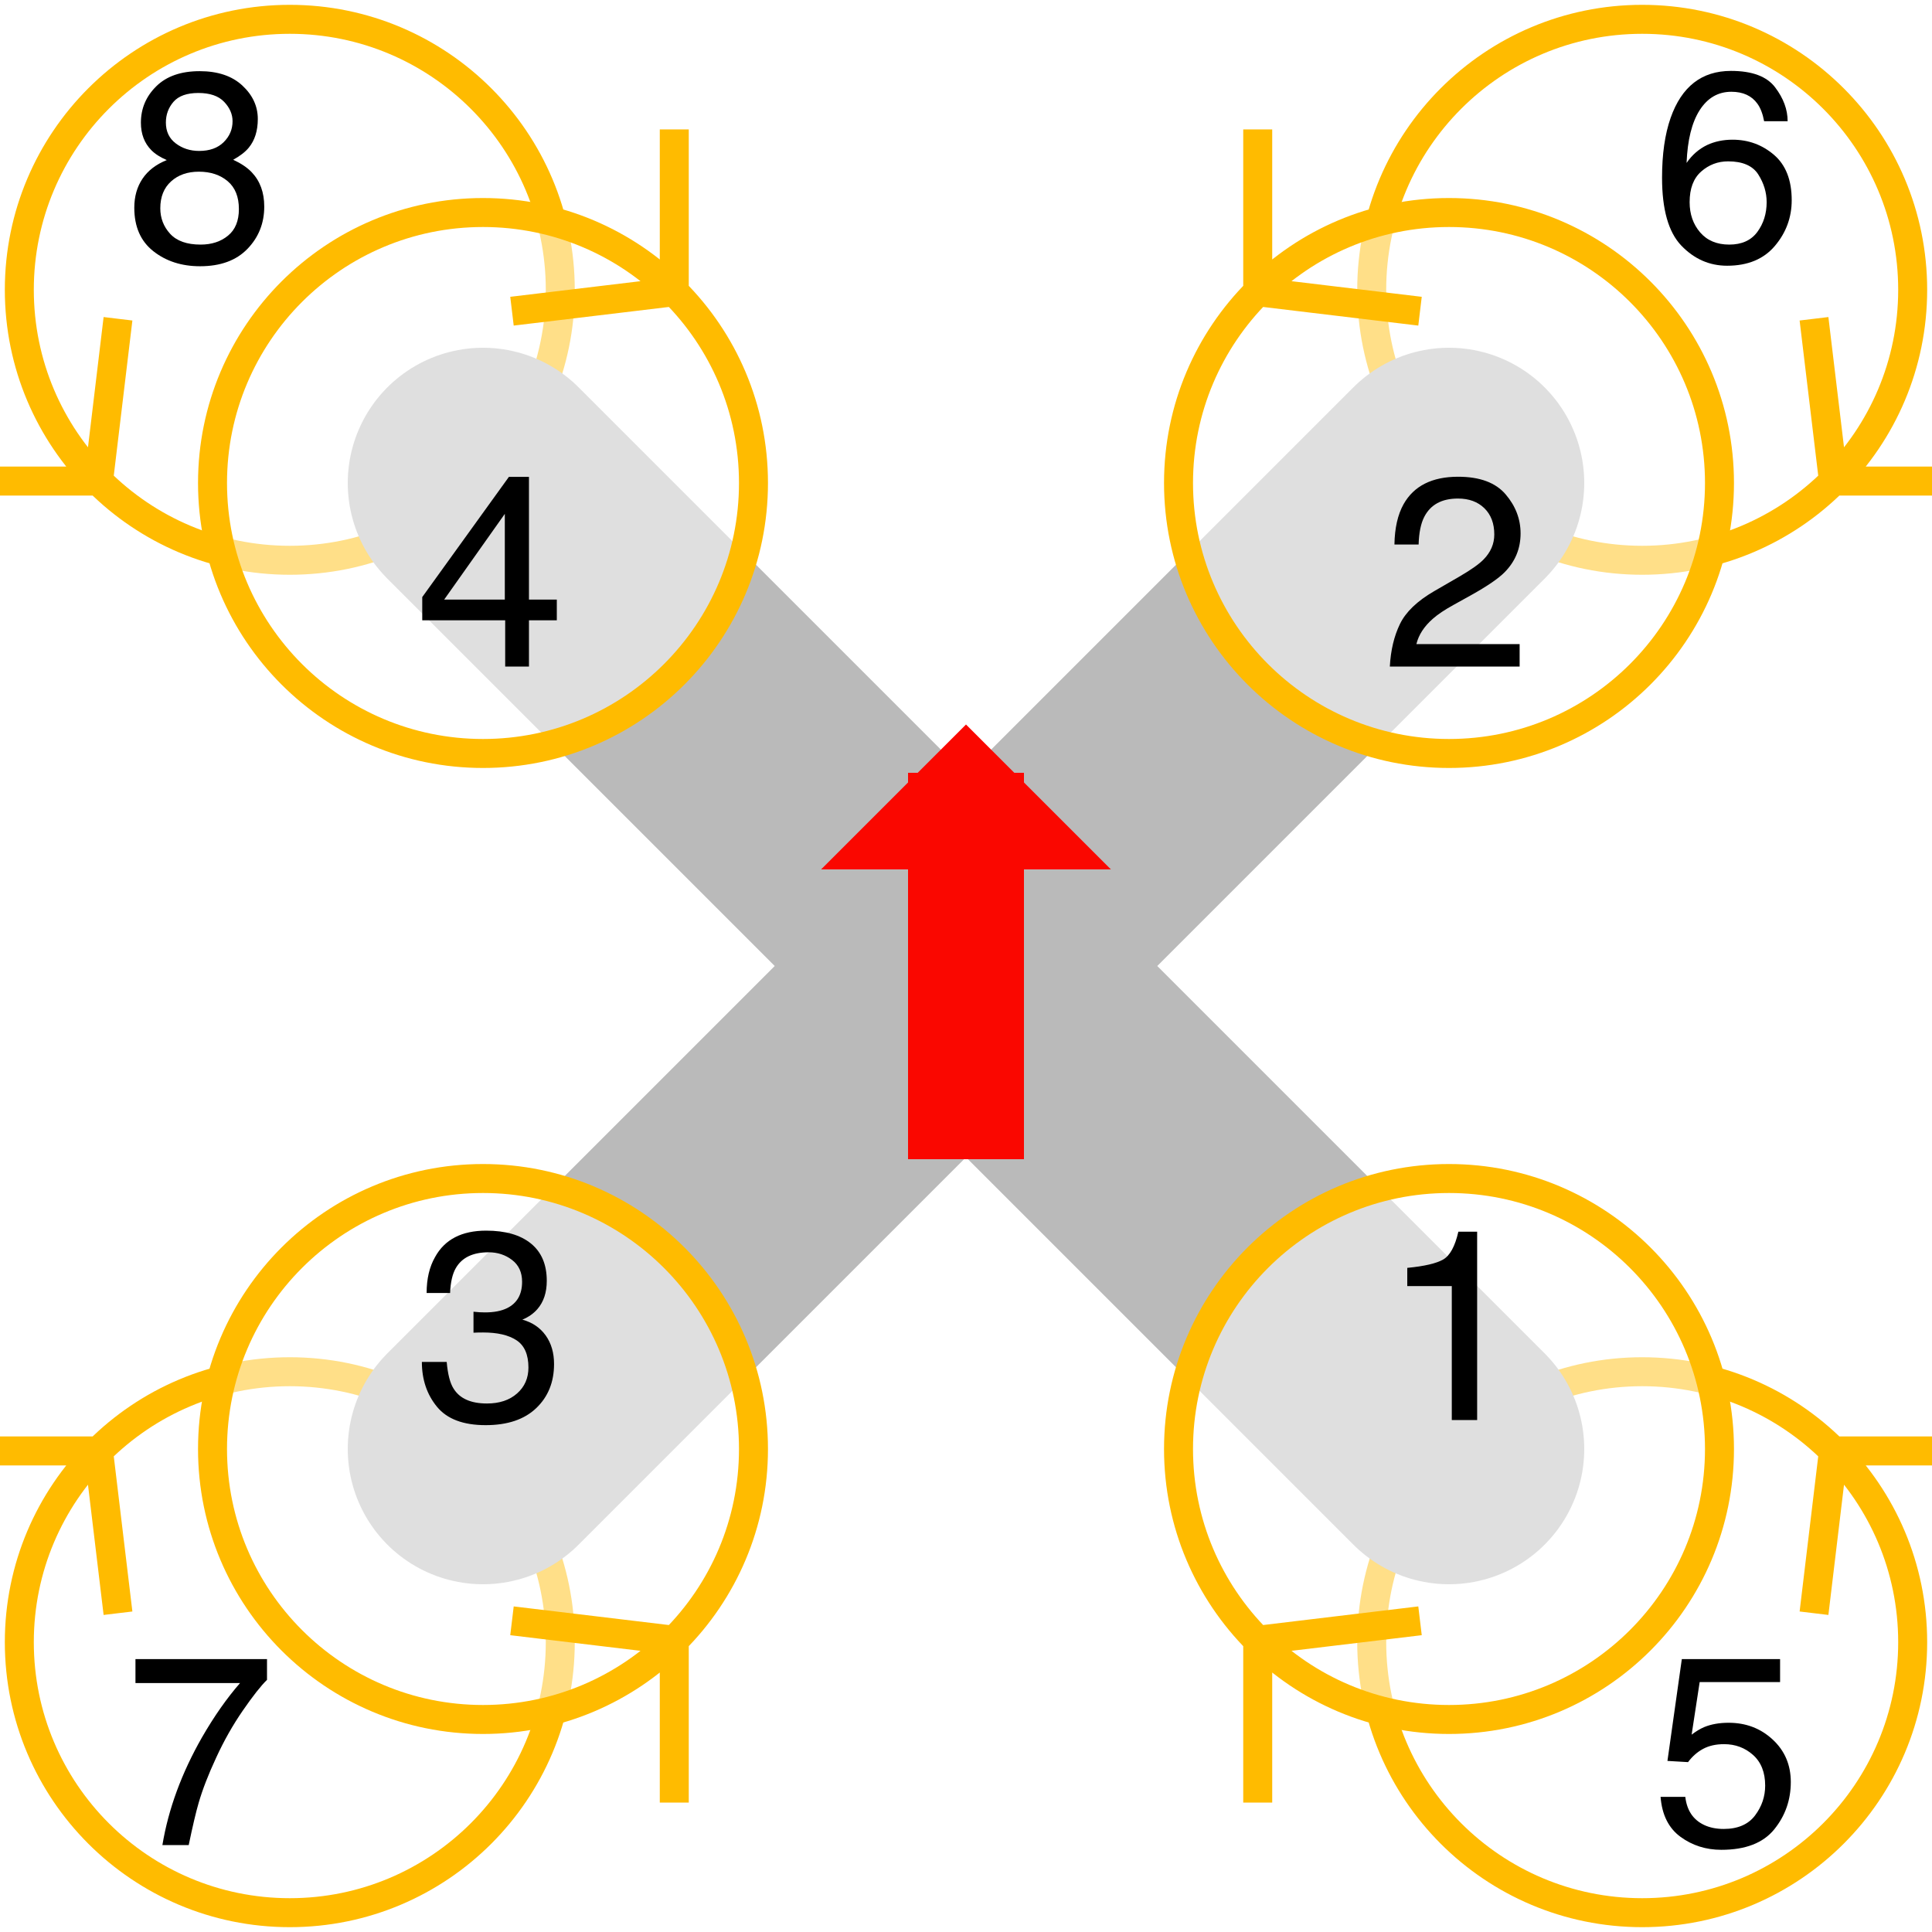
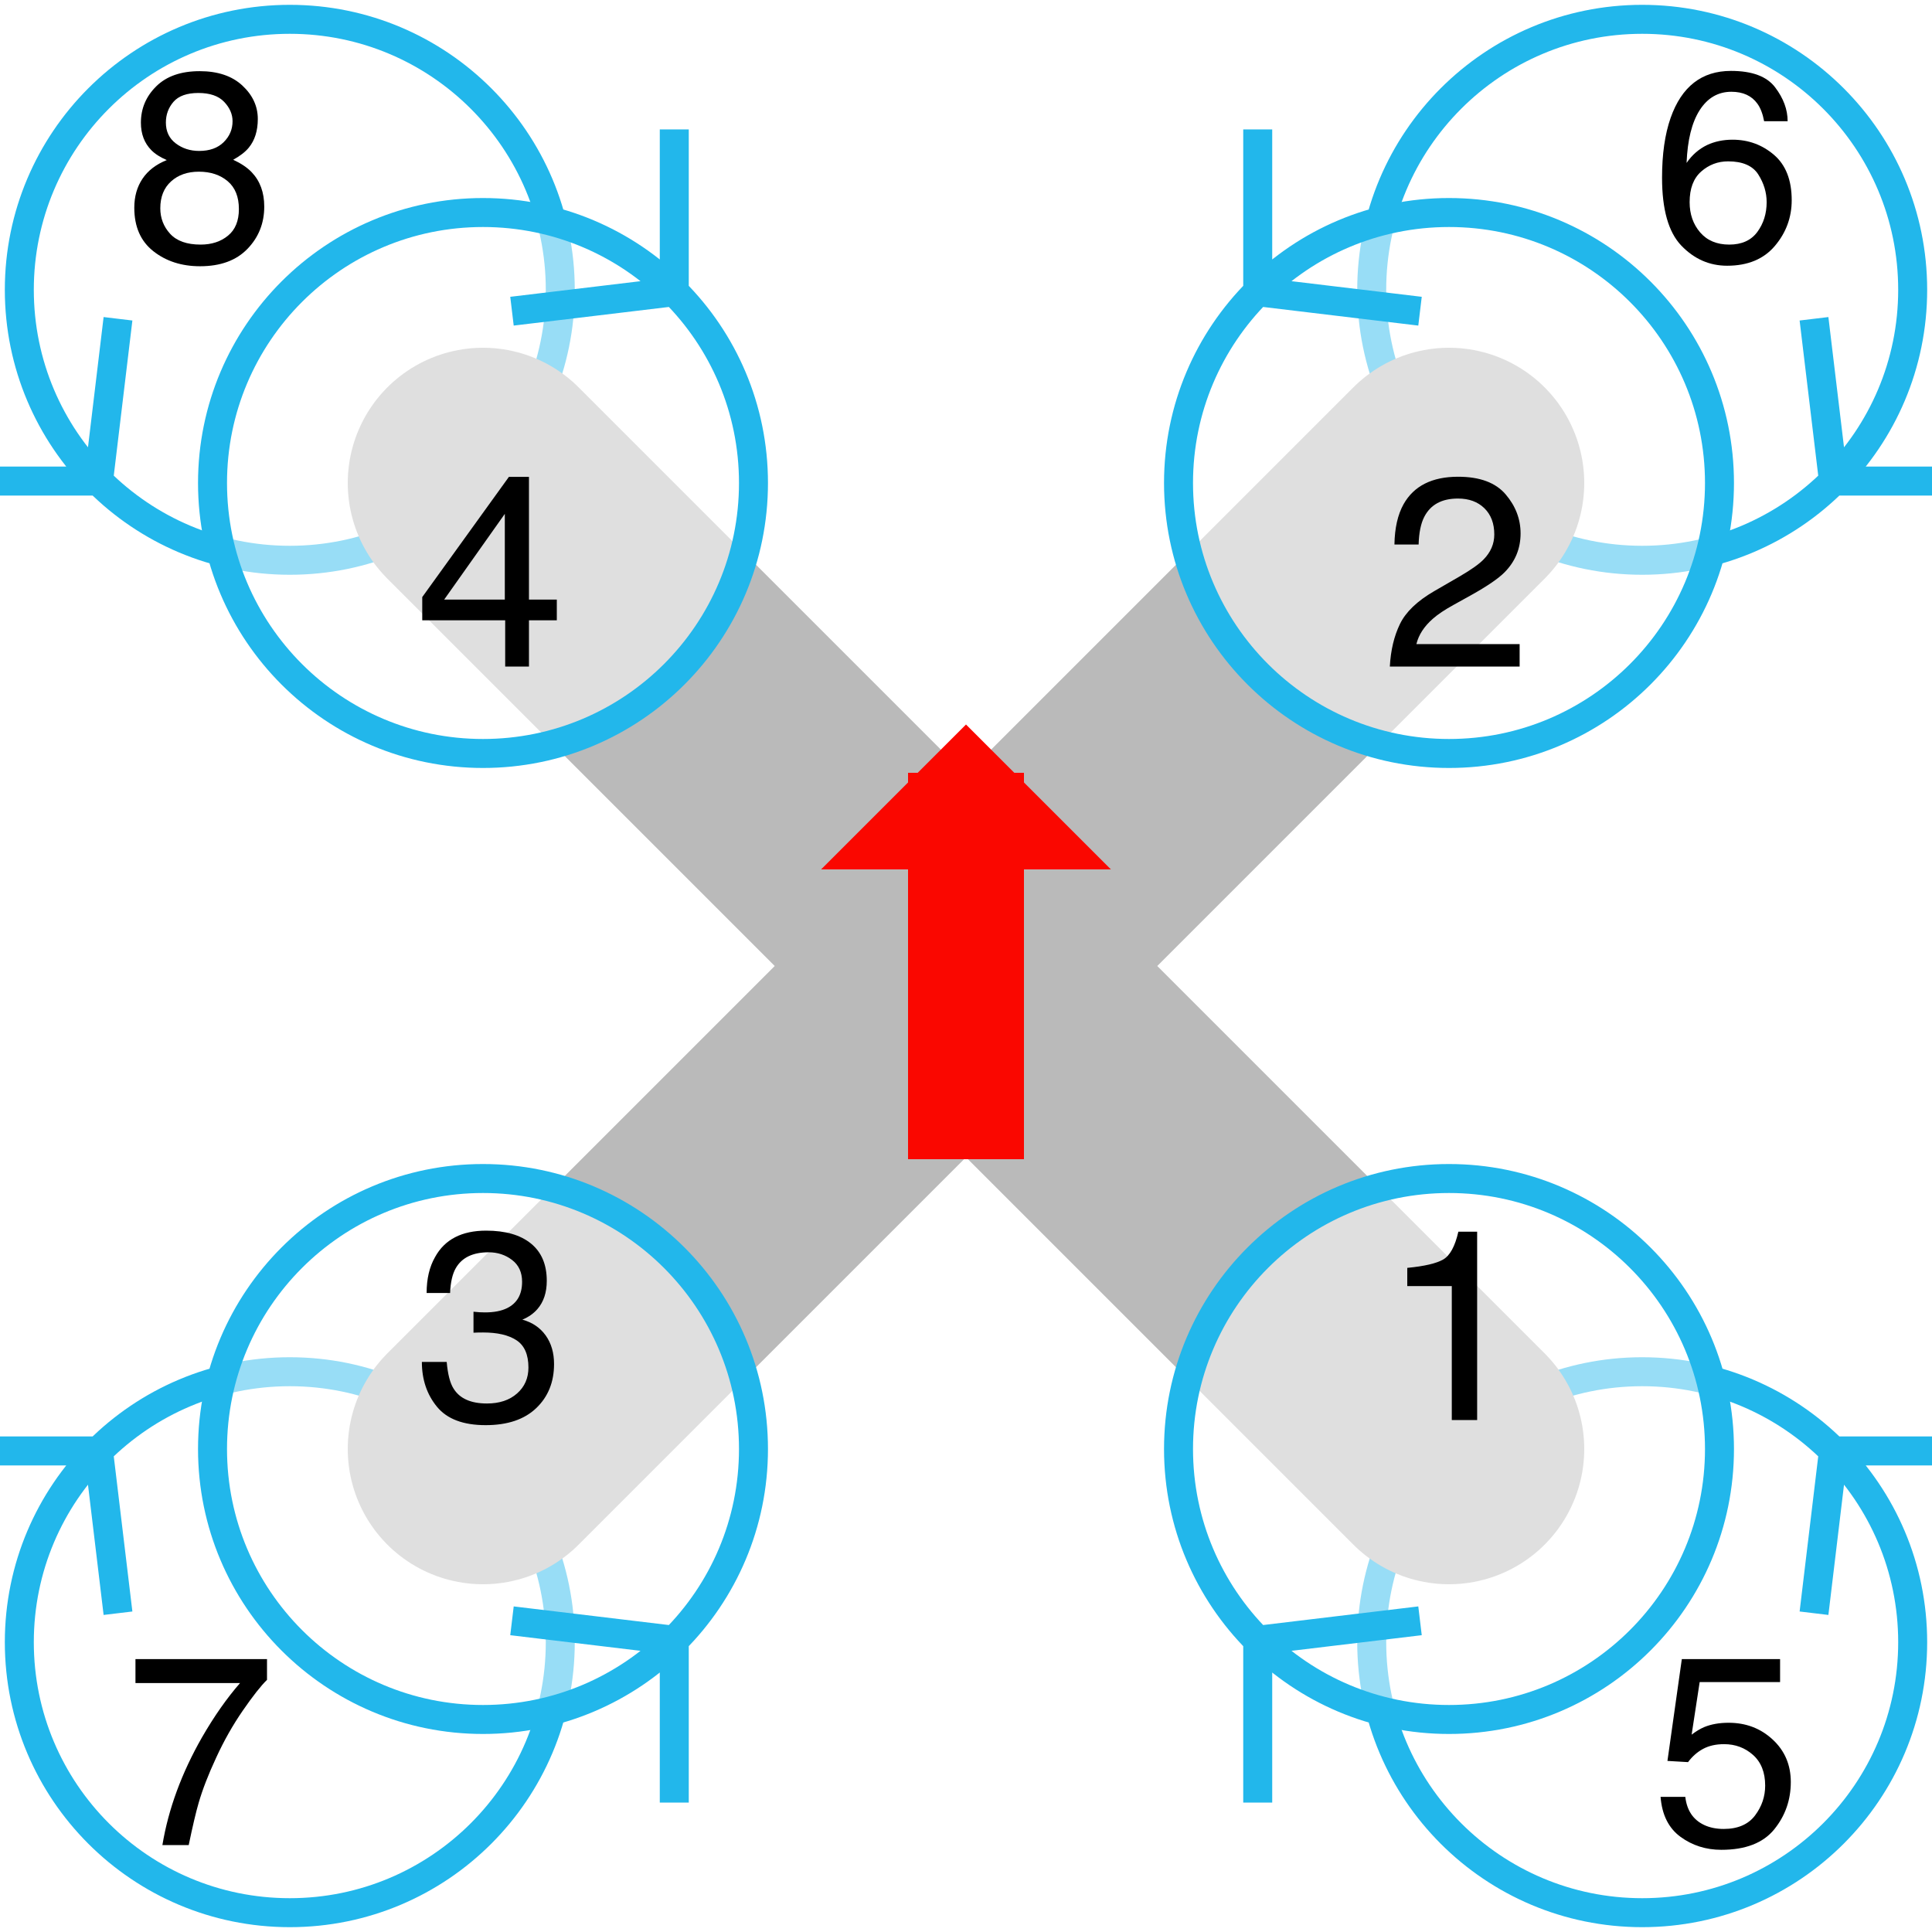
<svg xmlns="http://www.w3.org/2000/svg" xmlns:xlink="http://www.w3.org/1999/xlink" width="200pt" height="200pt" viewBox="0 0 200 200" version="1.1">
  <defs>
    <g>
      <symbol overflow="visible" id="glyph0-0">
        <path style="stroke:none;" d="" />
      </symbol>
      <symbol overflow="visible" id="glyph0-1">
        <path style="stroke:none;" d="M 3.461 -4.992 C 3.625 -3.586 4.273 -2.617 5.414 -2.078 C 5.996 -1.805 6.672 -1.668 7.438 -1.668 C 8.895 -1.668 9.977 -2.133 10.68 -3.062 C 11.379 -3.992 11.73 -5.023 11.73 -6.152 C 11.73 -7.52 11.312 -8.578 10.48 -9.324 C 9.645 -10.07 8.645 -10.445 7.477 -10.445 C 6.629 -10.445 5.902 -10.281 5.297 -9.953 C 4.691 -9.625 4.176 -9.168 3.746 -8.586 L 1.613 -8.711 L 3.102 -19.25 L 13.273 -19.25 L 13.273 -16.871 L 4.949 -16.871 L 4.117 -11.43 C 4.57 -11.777 5.004 -12.035 5.414 -12.211 C 6.145 -12.512 6.984 -12.66 7.945 -12.66 C 9.738 -12.66 11.262 -12.082 12.508 -10.922 C 13.758 -9.766 14.383 -8.297 14.383 -6.523 C 14.383 -4.672 13.812 -3.039 12.668 -1.625 C 11.523 -0.215 9.699 0.492 7.191 0.492 C 5.598 0.492 4.188 0.043 2.961 -0.855 C 1.734 -1.754 1.047 -3.133 0.902 -4.992 Z M 3.461 -4.992 " />
      </symbol>
      <symbol overflow="visible" id="glyph0-2">
        <path style="stroke:none;" d="M 12.762 -17.957 C 13.625 -16.824 14.055 -15.656 14.055 -14.453 L 11.621 -14.453 C 11.477 -15.227 11.242 -15.832 10.922 -16.27 C 10.332 -17.09 9.434 -17.5 8.23 -17.5 C 6.855 -17.5 5.762 -16.863 4.949 -15.594 C 4.137 -14.32 3.688 -12.5 3.594 -10.133 C 4.16 -10.961 4.871 -11.578 5.727 -11.992 C 6.512 -12.355 7.387 -12.539 8.352 -12.539 C 9.992 -12.539 11.426 -12.012 12.648 -10.965 C 13.867 -9.918 14.477 -8.352 14.477 -6.273 C 14.477 -4.496 13.898 -2.922 12.742 -1.551 C 11.586 -0.18 9.934 0.508 7.793 0.508 C 5.961 0.508 4.379 -0.188 3.047 -1.578 C 1.719 -2.969 1.055 -5.309 1.055 -8.602 C 1.055 -11.035 1.348 -13.098 1.941 -14.793 C 3.082 -18.039 5.164 -19.66 8.188 -19.66 C 10.375 -19.66 11.902 -19.094 12.762 -17.957 Z M 10.918 -2.988 C 11.559 -3.859 11.883 -4.887 11.883 -6.07 C 11.883 -7.074 11.594 -8.027 11.02 -8.934 C 10.445 -9.84 9.402 -10.297 7.891 -10.297 C 6.832 -10.297 5.902 -9.945 5.105 -9.242 C 4.309 -8.539 3.91 -7.484 3.91 -6.07 C 3.91 -4.832 4.273 -3.789 4.996 -2.945 C 5.723 -2.102 6.727 -1.68 8.012 -1.68 C 9.305 -1.68 10.273 -2.117 10.918 -2.988 Z M 10.918 -2.988 " />
      </symbol>
      <symbol overflow="visible" id="glyph0-3">
        <path style="stroke:none;" d="M 14.641 -19.25 L 14.641 -17.102 C 14.012 -16.492 13.176 -15.43 12.133 -13.918 C 11.09 -12.406 10.168 -10.773 9.367 -9.023 C 8.574 -7.32 7.969 -5.766 7.562 -4.359 C 7.297 -3.457 6.953 -2.004 6.535 0 L 3.812 0 C 4.434 -3.738 5.801 -7.457 7.914 -11.156 C 9.164 -13.324 10.477 -15.199 11.852 -16.773 L 1.023 -16.773 L 1.023 -19.25 Z M 14.641 -19.25 " />
      </symbol>
      <symbol overflow="visible" id="glyph0-4">
        <path style="stroke:none;" d="M 10.156 -12.285 C 10.77 -12.891 11.074 -13.613 11.074 -14.453 C 11.074 -15.18 10.781 -15.852 10.199 -16.461 C 9.617 -17.07 8.727 -17.375 7.531 -17.375 C 6.348 -17.375 5.492 -17.07 4.961 -16.461 C 4.434 -15.852 4.172 -15.133 4.172 -14.312 C 4.172 -13.395 4.512 -12.672 5.195 -12.156 C 5.879 -11.637 6.688 -11.375 7.617 -11.375 C 8.699 -11.375 9.547 -11.68 10.156 -12.285 Z M 10.602 -2.605 C 11.355 -3.219 11.73 -4.137 11.73 -5.359 C 11.73 -6.625 11.344 -7.586 10.57 -8.242 C 9.793 -8.898 8.801 -9.227 7.586 -9.227 C 6.41 -9.227 5.453 -8.895 4.711 -8.223 C 3.969 -7.555 3.594 -6.625 3.594 -5.441 C 3.594 -4.422 3.934 -3.539 4.613 -2.797 C 5.293 -2.055 6.344 -1.68 7.766 -1.68 C 8.906 -1.68 9.852 -1.988 10.602 -2.605 Z M 2.664 -11.457 C 1.945 -12.188 1.586 -13.133 1.586 -14.301 C 1.586 -15.758 2.113 -17.012 3.172 -18.062 C 4.23 -19.109 5.727 -19.633 7.672 -19.633 C 9.547 -19.633 11.02 -19.137 12.086 -18.148 C 13.152 -17.16 13.688 -16.004 13.688 -14.684 C 13.688 -13.461 13.375 -12.473 12.758 -11.719 C 12.41 -11.289 11.871 -10.867 11.141 -10.461 C 11.953 -10.086 12.594 -9.656 13.055 -9.172 C 13.922 -8.262 14.355 -7.078 14.355 -5.617 C 14.355 -3.895 13.777 -2.438 12.617 -1.238 C 11.461 -0.039 9.824 0.562 7.711 0.562 C 5.805 0.562 4.195 0.043 2.879 -0.992 C 1.562 -2.027 0.902 -3.527 0.902 -5.496 C 0.902 -6.652 1.184 -7.652 1.75 -8.496 C 2.316 -9.34 3.152 -9.984 4.266 -10.43 C 3.582 -10.723 3.047 -11.066 2.664 -11.457 Z M 2.664 -11.457 " />
      </symbol>
      <symbol overflow="visible" id="glyph0-5">
        <path style="stroke:none;" d="M 2.68 -13.863 L 2.68 -15.75 C 4.457 -15.922 5.695 -16.211 6.398 -16.617 C 7.102 -17.023 7.625 -17.984 7.969 -19.496 L 9.914 -19.496 L 9.914 0 L 7.289 0 L 7.289 -13.863 Z M 2.68 -13.863 " />
      </symbol>
      <symbol overflow="visible" id="glyph0-6">
        <path style="stroke:none;" d="M 1.922 -4.402 C 2.527 -5.652 3.711 -6.785 5.469 -7.805 L 8.094 -9.324 C 9.27 -10.008 10.094 -10.59 10.57 -11.074 C 11.316 -11.832 11.688 -12.695 11.688 -13.672 C 11.688 -14.812 11.348 -15.715 10.664 -16.387 C 9.98 -17.055 9.07 -17.391 7.93 -17.391 C 6.242 -17.391 5.078 -16.754 4.43 -15.477 C 4.082 -14.793 3.891 -13.844 3.855 -12.633 L 1.352 -12.633 C 1.379 -14.336 1.695 -15.727 2.297 -16.805 C 3.363 -18.699 5.246 -19.648 7.945 -19.648 C 10.188 -19.648 11.824 -19.039 12.859 -17.828 C 13.895 -16.617 14.41 -15.266 14.41 -13.781 C 14.41 -12.215 13.859 -10.875 12.758 -9.762 C 12.117 -9.113 10.973 -8.332 9.324 -7.41 L 7.453 -6.371 C 6.559 -5.879 5.855 -5.41 5.344 -4.961 C 4.434 -4.168 3.859 -3.289 3.625 -2.324 L 14.312 -2.324 L 14.312 0 L 0.875 0 C 0.965 -1.688 1.316 -3.152 1.922 -4.402 Z M 1.922 -4.402 " />
      </symbol>
      <symbol overflow="visible" id="glyph0-7">
        <path style="stroke:none;" d="M 2.234 -1.375 C 1.191 -2.645 0.672 -4.191 0.672 -6.016 L 3.242 -6.016 C 3.352 -4.75 3.586 -3.828 3.953 -3.254 C 4.59 -2.223 5.742 -1.711 7.41 -1.711 C 8.703 -1.711 9.742 -2.055 10.527 -2.75 C 11.312 -3.441 11.703 -4.336 11.703 -5.43 C 11.703 -6.777 11.289 -7.719 10.465 -8.258 C 9.641 -8.797 8.496 -9.062 7.027 -9.062 C 6.863 -9.062 6.695 -9.062 6.527 -9.059 C 6.359 -9.055 6.188 -9.047 6.016 -9.039 L 6.016 -11.211 C 6.27 -11.184 6.484 -11.164 6.656 -11.156 C 6.832 -11.148 7.02 -11.141 7.219 -11.141 C 8.141 -11.141 8.895 -11.289 9.488 -11.578 C 10.527 -12.09 11.047 -13 11.047 -14.312 C 11.047 -15.289 10.699 -16.043 10.008 -16.57 C 9.316 -17.098 8.508 -17.363 7.586 -17.363 C 5.945 -17.363 4.812 -16.816 4.184 -15.723 C 3.836 -15.121 3.641 -14.266 3.594 -13.152 L 1.164 -13.152 C 1.164 -14.609 1.453 -15.852 2.039 -16.871 C 3.039 -18.695 4.805 -19.605 7.328 -19.605 C 9.324 -19.605 10.867 -19.16 11.961 -18.273 C 13.055 -17.383 13.602 -16.098 13.602 -14.41 C 13.602 -13.207 13.281 -12.23 12.633 -11.484 C 12.23 -11.02 11.711 -10.656 11.074 -10.391 C 12.105 -10.109 12.91 -9.562 13.488 -8.758 C 14.066 -7.949 14.355 -6.965 14.355 -5.797 C 14.355 -3.93 13.742 -2.406 12.508 -1.23 C 11.277 -0.055 9.535 0.531 7.273 0.531 C 4.957 0.531 3.277 -0.102 2.234 -1.375 Z M 2.234 -1.375 " />
      </symbol>
      <symbol overflow="visible" id="glyph0-8">
        <path style="stroke:none;" d="M 9.258 -6.93 L 9.258 -15.805 L 2.98 -6.93 Z M 9.297 0 L 9.297 -4.785 L 0.711 -4.785 L 0.711 -7.191 L 9.68 -19.633 L 11.758 -19.633 L 11.758 -6.93 L 14.641 -6.93 L 14.641 -4.785 L 11.758 -4.785 L 11.758 0 Z M 9.297 0 " />
      </symbol>
    </g>
  </defs>
  <g id="surface61">
-     <path style="fill:none;stroke-width:3;stroke-linecap:butt;stroke-linejoin:miter;stroke:rgb(255,187,0);stroke-opacity:1;stroke-miterlimit:10;" d="M 198 170 C 198 185.465 185.465 198 170 198 C 154.535 198 142 185.465 142 170 C 142 154.535 154.535 142 170 142 C 185.465 142 198 154.535 198 170 M 189.801 150.199 L 187.785 167 M 189.801 150.199 L 206.602 150.199 " />
+     <path style="fill:none;stroke-width:3;stroke-linecap:butt;stroke-linejoin:miter;stroke:rgb(34,183,235);stroke-opacity:1;stroke-miterlimit:10;" d="M 198 170 C 198 185.465 185.465 198 170 198 C 154.535 198 142 185.465 142 170 C 142 154.535 154.535 142 170 142 C 185.465 142 198 154.535 198 170 M 189.801 150.199 L 187.785 167 M 189.801 150.199 L 206.602 150.199 " />
    <g style="fill:rgb(0%,0%,0%);fill-opacity:1;">
      <use xlink:href="#glyph0-1" x="171" y="191" />
    </g>
-     <path style="fill:none;stroke-width:3;stroke-linecap:butt;stroke-linejoin:miter;stroke:rgb(255,187,0);stroke-opacity:1;stroke-miterlimit:10;" d="M 198 30 C 198 45.465 185.465 58 170 58 C 154.535 58 142 45.465 142 30 C 142 14.535 154.535 2 170 2 C 185.465 2 198 14.535 198 30 M 189.801 49.801 L 187.785 33 M 189.801 49.801 L 206.602 49.801 " />
+     <path style="fill:none;stroke-width:3;stroke-linecap:butt;stroke-linejoin:miter;stroke:rgb(34,183,235);stroke-opacity:1;stroke-miterlimit:10;" d="M 198 30 C 198 45.465 185.465 58 170 58 C 154.535 58 142 45.465 142 30 C 142 14.535 154.535 2 170 2 C 185.465 2 198 14.535 198 30 M 189.801 49.801 L 187.785 33 M 189.801 49.801 L 206.602 49.801 " />
    <g style="fill:rgb(0%,0%,0%);fill-opacity:1;">
      <use xlink:href="#glyph0-2" x="171" y="27" />
    </g>
-     <path style="fill:none;stroke-width:3;stroke-linecap:butt;stroke-linejoin:miter;stroke:rgb(255,187,0);stroke-opacity:1;stroke-miterlimit:10;" d="M 58 170 C 58 185.465 45.465 198 30 198 C 14.535 198 2 185.465 2 170 C 2 154.535 14.535 142 30 142 C 45.465 142 58 154.535 58 170 M 10.199 150.199 L 12.215 167 M 10.199 150.199 L -6.602 150.199 " />
+     <path style="fill:none;stroke-width:3;stroke-linecap:butt;stroke-linejoin:miter;stroke:rgb(34,183,235);stroke-opacity:1;stroke-miterlimit:10;" d="M 58 170 C 58 185.465 45.465 198 30 198 C 14.535 198 2 185.465 2 170 C 2 154.535 14.535 142 30 142 C 45.465 142 58 154.535 58 170 M 10.199 150.199 L 12.215 167 M 10.199 150.199 L -6.602 150.199 " />
    <g style="fill:rgb(0%,0%,0%);fill-opacity:1;">
      <use xlink:href="#glyph0-3" x="13" y="191" />
    </g>
-     <path style="fill:none;stroke-width:3;stroke-linecap:butt;stroke-linejoin:miter;stroke:rgb(255,187,0);stroke-opacity:1;stroke-miterlimit:10;" d="M 58 30 C 58 45.465 45.465 58 30 58 C 14.535 58 2 45.465 2 30 C 2 14.535 14.535 2 30 2 C 45.465 2 58 14.535 58 30 M 10.199 49.801 L 12.215 33 M 10.199 49.801 L -6.602 49.801 " />
+     <path style="fill:none;stroke-width:3;stroke-linecap:butt;stroke-linejoin:miter;stroke:rgb(34,183,235);stroke-opacity:1;stroke-miterlimit:10;" d="M 58 30 C 58 45.465 45.465 58 30 58 C 14.535 58 2 45.465 2 30 C 2 14.535 14.535 2 30 2 C 45.465 2 58 14.535 58 30 M 10.199 49.801 L 12.215 33 M 10.199 49.801 L -6.602 49.801 " />
    <g style="fill:rgb(0%,0%,0%);fill-opacity:1;">
      <use xlink:href="#glyph0-4" x="13" y="27" />
    </g>
    <path style="fill:none;stroke-width:28;stroke-linecap:round;stroke-linejoin:round;stroke:rgb(72.941%,72.941%,72.941%);stroke-opacity:1;stroke-miterlimit:10;" d="M 50 50 L 150 150 M 50 150 L 150 50 " />
    <path style=" stroke:none;fill-rule:nonzero;fill:rgb(100%,100%,100%);fill-opacity:0.533;" d="M 178 150 C 178 165.465 165.465 178 150 178 C 134.535 178 122 165.465 122 150 C 122 134.535 134.535 122 150 122 C 165.465 122 178 134.535 178 150 " />
-     <path style="fill:none;stroke-width:3;stroke-linecap:butt;stroke-linejoin:miter;stroke:rgb(255,187,0);stroke-opacity:1;stroke-miterlimit:10;" d="M 178 150 C 178 165.465 165.465 178 150 178 C 134.535 178 122 165.465 122 150 C 122 134.535 134.535 122 150 122 C 165.465 122 178 134.535 178 150 M 130.199 169.801 L 130.199 186.602 M 130.199 169.801 L 147 167.785 " />
+     <path style="fill:none;stroke-width:3;stroke-linecap:butt;stroke-linejoin:miter;stroke:rgb(34,183,235);stroke-opacity:1;stroke-miterlimit:10;" d="M 178 150 C 178 165.465 165.465 178 150 178 C 134.535 178 122 165.465 122 150 C 122 134.535 134.535 122 150 122 C 165.465 122 178 134.535 178 150 M 130.199 169.801 L 130.199 186.602 M 130.199 169.801 L 147 167.785 " />
    <g style="fill:rgb(0%,0%,0%);fill-opacity:1;">
      <use xlink:href="#glyph0-5" x="143" y="147" />
    </g>
    <path style=" stroke:none;fill-rule:nonzero;fill:rgb(100%,100%,100%);fill-opacity:0.533;" d="M 178 50 C 178 65.465 165.465 78 150 78 C 134.535 78 122 65.465 122 50 C 122 34.535 134.535 22 150 22 C 165.465 22 178 34.535 178 50 " />
-     <path style="fill:none;stroke-width:3;stroke-linecap:butt;stroke-linejoin:miter;stroke:rgb(255,187,0);stroke-opacity:1;stroke-miterlimit:10;" d="M 178 50 C 178 65.465 165.465 78 150 78 C 134.535 78 122 65.465 122 50 C 122 34.535 134.535 22 150 22 C 165.465 22 178 34.535 178 50 M 130.199 30.199 L 130.199 13.398 M 130.199 30.199 L 147 32.215 " />
+     <path style="fill:none;stroke-width:3;stroke-linecap:butt;stroke-linejoin:miter;stroke:rgb(34,183,235);stroke-opacity:1;stroke-miterlimit:10;" d="M 178 50 C 178 65.465 165.465 78 150 78 C 134.535 78 122 65.465 122 50 C 122 34.535 134.535 22 150 22 C 165.465 22 178 34.535 178 50 M 130.199 30.199 L 130.199 13.398 M 130.199 30.199 L 147 32.215 " />
    <g style="fill:rgb(0%,0%,0%);fill-opacity:1;">
      <use xlink:href="#glyph0-6" x="143" y="69" />
    </g>
    <path style=" stroke:none;fill-rule:nonzero;fill:rgb(100%,100%,100%);fill-opacity:0.533;" d="M 78 150 C 78 165.465 65.465 178 50 178 C 34.535 178 22 165.465 22 150 C 22 134.535 34.535 122 50 122 C 65.465 122 78 134.535 78 150 " />
-     <path style="fill:none;stroke-width:3;stroke-linecap:butt;stroke-linejoin:miter;stroke:rgb(255,187,0);stroke-opacity:1;stroke-miterlimit:10;" d="M 78 150 C 78 165.465 65.465 178 50 178 C 34.535 178 22 165.465 22 150 C 22 134.535 34.535 122 50 122 C 65.465 122 78 134.535 78 150 M 69.801 169.801 L 69.801 186.602 M 69.801 169.801 L 53 167.785 " />
+     <path style="fill:none;stroke-width:3;stroke-linecap:butt;stroke-linejoin:miter;stroke:rgb(34,183,235);stroke-opacity:1;stroke-miterlimit:10;" d="M 78 150 C 78 165.465 65.465 178 50 178 C 34.535 178 22 165.465 22 150 C 22 134.535 34.535 122 50 122 C 65.465 122 78 134.535 78 150 M 69.801 169.801 L 69.801 186.602 M 69.801 169.801 L 53 167.785 " />
    <g style="fill:rgb(0%,0%,0%);fill-opacity:1;">
      <use xlink:href="#glyph0-7" x="43" y="147" />
    </g>
    <path style=" stroke:none;fill-rule:nonzero;fill:rgb(100%,100%,100%);fill-opacity:0.533;" d="M 78 50 C 78 65.465 65.465 78 50 78 C 34.535 78 22 65.465 22 50 C 22 34.535 34.535 22 50 22 C 65.465 22 78 34.535 78 50 " />
-     <path style="fill:none;stroke-width:3;stroke-linecap:butt;stroke-linejoin:miter;stroke:rgb(255,187,0);stroke-opacity:1;stroke-miterlimit:10;" d="M 78 50 C 78 65.465 65.465 78 50 78 C 34.535 78 22 65.465 22 50 C 22 34.535 34.535 22 50 22 C 65.465 22 78 34.535 78 50 M 69.801 30.199 L 69.801 13.398 M 69.801 30.199 L 53 32.215 " />
+     <path style="fill:none;stroke-width:3;stroke-linecap:butt;stroke-linejoin:miter;stroke:rgb(34,183,235);stroke-opacity:1;stroke-miterlimit:10;" d="M 78 50 C 78 65.465 65.465 78 50 78 C 34.535 78 22 65.465 22 50 C 22 34.535 34.535 22 50 22 C 65.465 22 78 34.535 78 50 M 69.801 30.199 L 69.801 13.398 M 69.801 30.199 L 53 32.215 " />
    <g style="fill:rgb(0%,0%,0%);fill-opacity:1;">
      <use xlink:href="#glyph0-8" x="43" y="69" />
    </g>
    <path style="fill:none;stroke-width:12;stroke-linecap:butt;stroke-linejoin:bevel;stroke:rgb(98.039%,2.745%,0%);stroke-opacity:1;stroke-miterlimit:10;" d="M 100 80 L 100 120 " />
    <path style=" stroke:none;fill-rule:nonzero;fill:rgb(98.039%,2.745%,0%);fill-opacity:1;" d="M 100 75 L 85 90 L 115 90 L 100 75 " />
  </g>
</svg>
